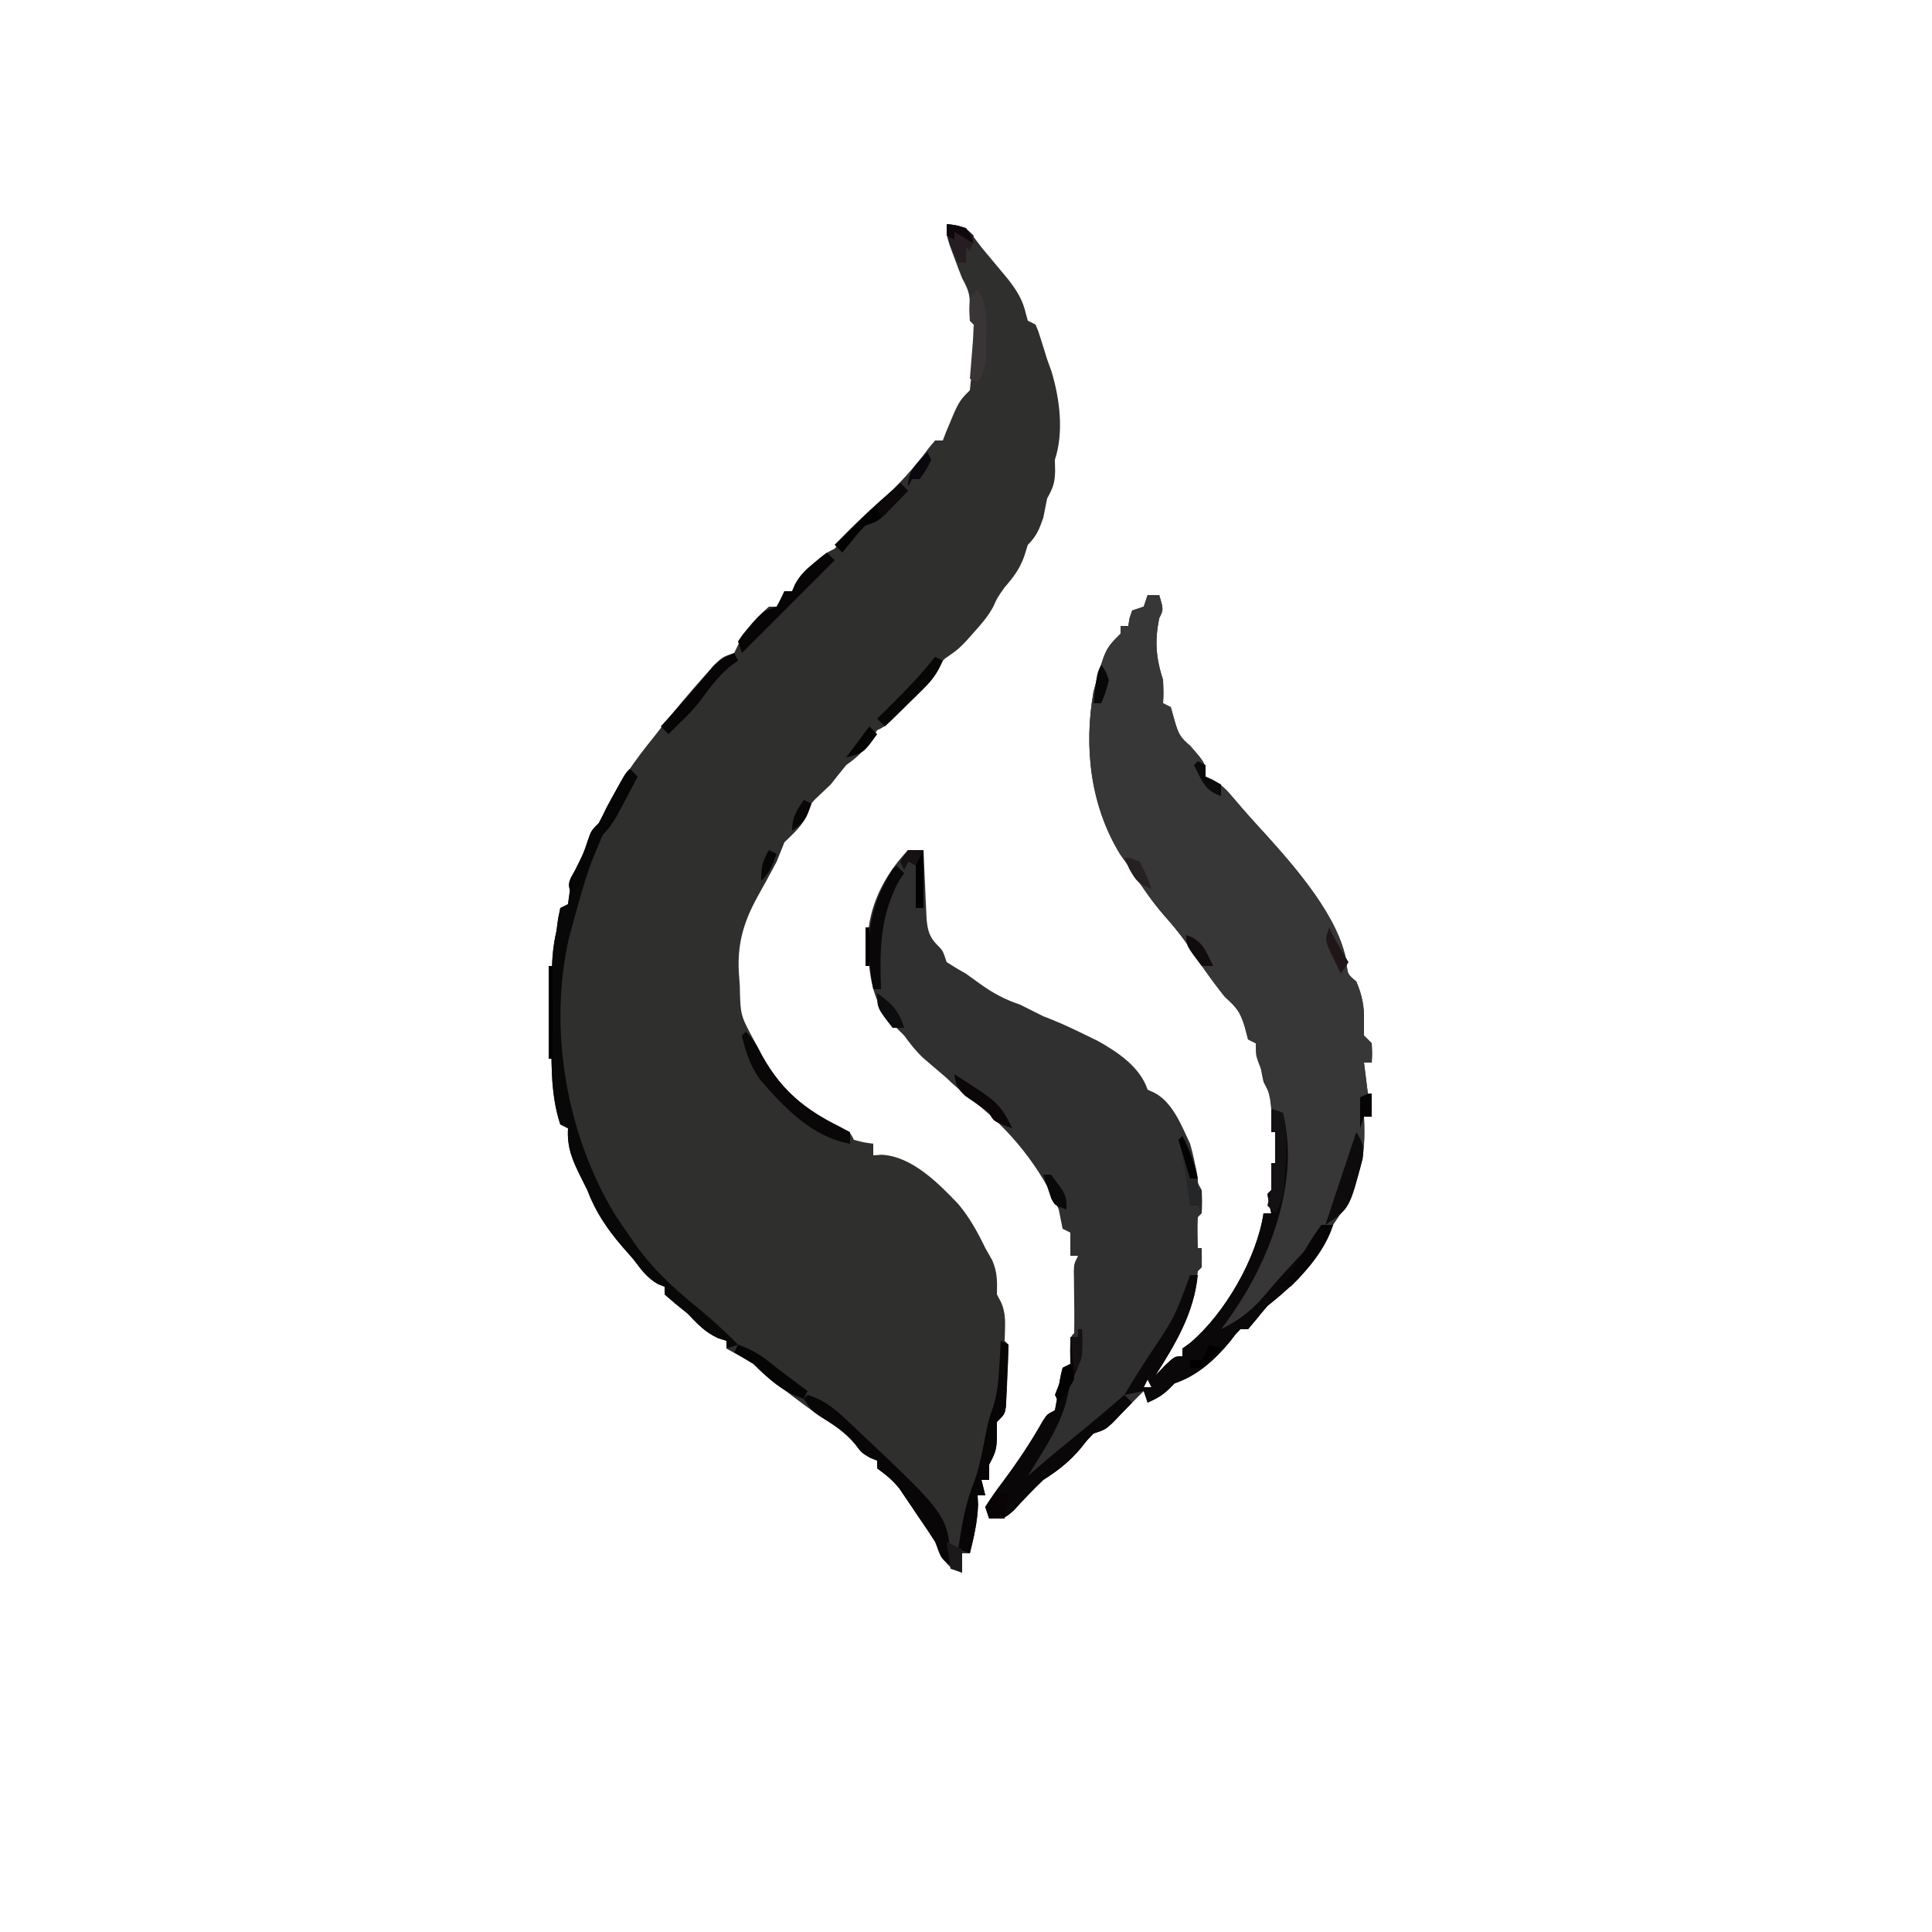
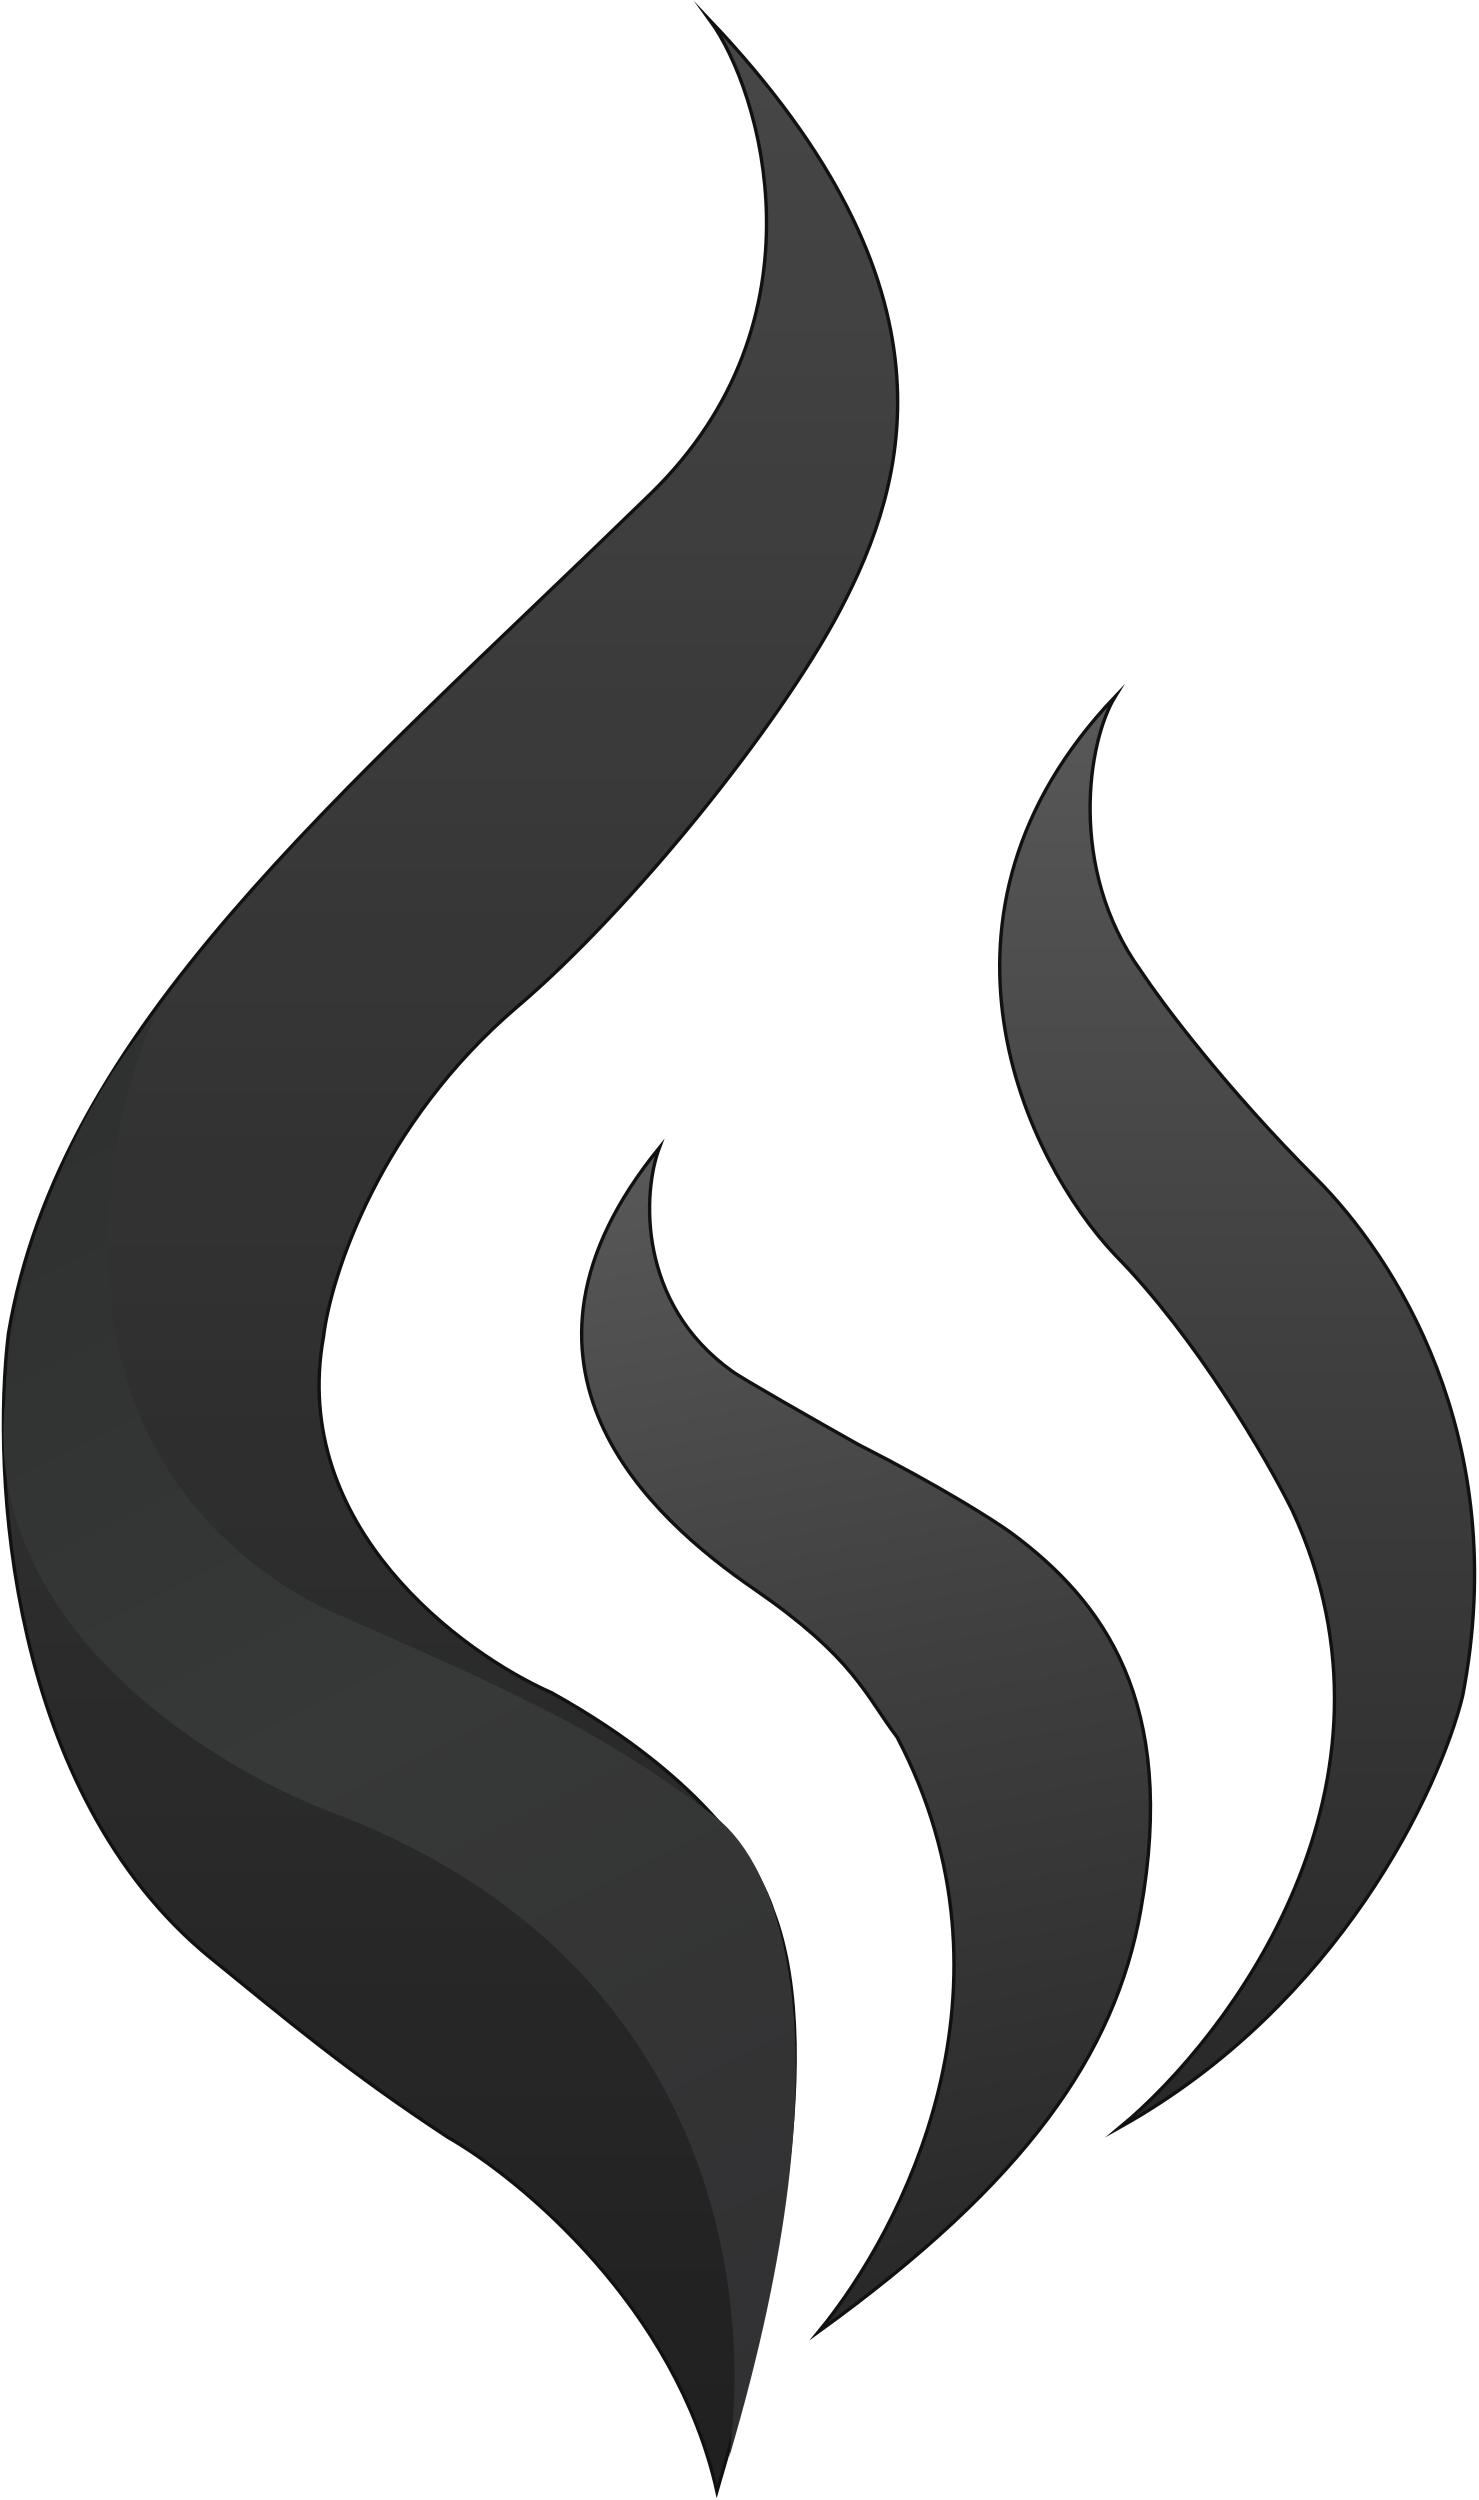
- <svg xmlns="http://www.w3.org/2000/svg" version="1.1" width="500" height="500">
-   <path d="M0 0 C3.353 0.279 4.657 0.598 6.883 3.203 C7.581 4.126 8.28 5.049 9 6 C11.323 8.795 13.647 11.589 15.977 14.379 C18.195 17.253 19.692 19.654 20.5 23.188 C20.665 23.786 20.83 24.384 21 25 C21.66 25.33 22.32 25.66 23 26 C23.781 27.855 23.781 27.855 24.5 30.188 C24.883 31.411 24.883 31.411 25.273 32.66 C25.513 33.432 25.753 34.204 26 35 C26.371 36.031 26.742 37.062 27.125 38.125 C29.271 45.177 30.369 53.893 28 61 C28.031 62.454 28.031 62.454 28.062 63.938 C27.998 67.091 27.475 68.31 26 71 C25.658 72.665 25.326 74.332 25 76 C23.945 79.023 23.277 80.723 21 83 C20.711 83.928 20.422 84.856 20.125 85.812 C18.914 89.243 17.363 91.268 15 94 C13.059 96.746 13.059 96.746 12.117 98.902 C10.753 101.464 9.062 103.403 7.125 105.562 C6.447 106.327 5.769 107.091 5.07 107.879 C3 110 3 110 0.867 111.527 C-1.101 112.862 -1.101 112.862 -1.931 114.892 C-3.048 117.095 -4.222 118.466 -5.969 120.199 C-6.54 120.768 -7.111 121.337 -7.699 121.924 C-8.293 122.506 -8.888 123.088 -9.5 123.688 C-10.094 124.281 -10.689 124.875 -11.301 125.486 C-15.719 129.859 -15.719 129.859 -18 131 C-18.619 131.949 -19.238 132.898 -19.875 133.875 C-21.841 136.766 -23.241 138.017 -26 140 C-27.349 141.654 -28.681 143.322 -30 145 C-30.866 145.825 -31.733 146.65 -32.625 147.5 C-35.096 149.792 -35.096 149.792 -36 152.5 C-37.312 155.779 -39.52 157.52 -42 160 C-42.685 161.659 -43.348 163.328 -44 165 C-45.66 168.119 -47.35 171.216 -49.078 174.297 C-52.85 181.194 -54.387 187.152 -53.688 195.062 C-53.639 195.744 -53.591 196.425 -53.541 197.127 C-53.379 204.714 -53.379 204.714 -50 211 C-49.246 212.361 -48.52 213.739 -47.812 215.125 C-42.727 224.27 -37.021 228.987 -27.695 233.555 C-25 235 -25 235 -24 237 C-21.473 237.656 -21.473 237.656 -19 238 C-19 238.99 -19 239.98 -19 241 C-18.273 240.95 -17.546 240.899 -16.797 240.848 C-8.947 241.275 -2.131 248.229 3.027 253.633 C5.963 257.156 8.014 260.888 10 265 C10.598 266.052 11.196 267.104 11.812 268.188 C13.151 271.358 13.074 273.595 13 277 C13.33 277.619 13.66 278.238 14 278.875 C15.558 282.185 15.06 285.365 15 289 C15.33 289.33 15.66 289.66 16 290 C15.962 292.995 15.855 295.95 15.688 298.938 C15.634 300.193 15.634 300.193 15.58 301.475 C15.515 302.676 15.515 302.676 15.449 303.902 C15.411 304.64 15.374 305.377 15.335 306.136 C15 308 15 308 13 310 C13 311.114 13 312.228 13 313.375 C13 316.916 12.631 318.044 11 321 C11 322.32 11 323.64 11 325 C10.34 325 9.68 325 9 325 C9.33 326.32 9.66 327.64 10 329 C9.34 329 8.68 329 8 329 C8.041 329.804 8.082 330.609 8.125 331.438 C7.972 335.797 7.05 339.78 6 344 C5.34 344 4.68 344 4 344 C4 345.65 4 347.3 4 349 C0.933 347.942 0.084 347.154 -1.5 344.25 C-1.995 343.178 -2.49 342.105 -3 341 C-4.29 338.972 -5.632 336.976 -7 335 C-7.552 334.176 -8.103 333.353 -8.672 332.504 C-9.275 331.616 -9.878 330.728 -10.5 329.812 C-11.351 328.554 -11.351 328.554 -12.219 327.27 C-13.968 325.04 -15.745 323.677 -18 322 C-18 321.34 -18 320.68 -18 320 C-18.866 319.66 -18.866 319.66 -19.75 319.312 C-22 318 -22 318 -23.688 315.75 C-26.281 312.666 -28.912 310.967 -32.281 308.816 C-35.609 306.593 -38.771 304.195 -41.938 301.75 C-42.789 301.095 -42.789 301.095 -43.658 300.427 C-45.884 298.701 -48.006 296.994 -50 295 C-51.19 294.262 -52.401 293.555 -53.625 292.875 C-54.739 292.256 -55.852 291.637 -57 291 C-57 290.34 -57 289.68 -57 289 C-57.722 288.773 -58.444 288.546 -59.188 288.312 C-62.577 286.731 -64.425 284.701 -67 282 C-68.094 281.092 -69.199 280.196 -70.312 279.312 C-71.643 278.168 -71.643 278.168 -73 277 C-73 276.34 -73 275.68 -73 275 C-73.866 274.66 -73.866 274.66 -74.75 274.312 C-77.623 272.636 -78.993 270.657 -81 268 C-81.995 266.849 -82.995 265.704 -84 264.562 C-87.879 260.047 -90.903 255.591 -93 250 C-93.495 249.01 -93.99 248.02 -94.5 247 C-96.772 242.456 -98.294 239.145 -98 234 C-98.66 233.67 -99.32 233.34 -100 233 C-102.745 224.701 -102.277 215.551 -102.206 206.918 C-102.187 204.608 -102.185 202.299 -102.186 199.988 C-102.181 198.505 -102.175 197.022 -102.168 195.539 C-102.167 194.856 -102.166 194.172 -102.165 193.468 C-102.129 189.85 -101.816 186.523 -101 183 C-100.856 181.928 -100.711 180.855 -100.562 179.75 C-100.377 178.843 -100.191 177.935 -100 177 C-99.34 176.67 -98.68 176.34 -98 176 C-97.783 174.422 -97.783 174.422 -97.562 172.812 C-96.985 168.895 -95.843 166.465 -94 163 C-93.649 161.928 -93.299 160.855 -92.938 159.75 C-92 157 -92 157 -90 155 C-89.301 153.683 -88.638 152.347 -88 151 C-84.634 144.408 -80.66 138.737 -76 133 C-75.381 132.207 -74.763 131.414 -74.125 130.598 C-70.455 125.914 -66.652 121.372 -62.688 116.938 C-61.866 116.018 -61.045 115.099 -60.199 114.152 C-58 112 -58 112 -55 111 C-54.567 110.113 -54.134 109.226 -53.688 108.312 C-51.622 104.258 -49.385 102.025 -46 99 C-45.34 99 -44.68 99 -44 99 C-43.34 97.68 -42.68 96.36 -42 95 C-41.34 95 -40.68 95 -40 95 C-39.742 94.406 -39.484 93.811 -39.219 93.199 C-37.902 90.822 -36.587 89.532 -34.5 87.812 C-33.587 87.049 -33.587 87.049 -32.656 86.27 C-31 85 -31 85 -29 84 C-28.216 83.051 -27.433 82.103 -26.625 81.125 C-23.731 77.657 -20.495 74.68 -17.125 71.688 C-12.346 67.436 -8.332 62.968 -4.523 57.801 C-4.021 57.207 -3.518 56.612 -3 56 C-2.34 56 -1.68 56 -1 56 C-0.732 55.299 -0.464 54.597 -0.188 53.875 C3.111 45.889 3.111 45.889 6 43 C6.334 40.119 6.558 37.328 6.688 34.438 C6.735 33.644 6.782 32.851 6.83 32.033 C6.935 30.024 6.973 28.012 7 26 C6.67 25.67 6.34 25.34 6 25 C6.021 23.907 6.041 22.814 6.062 21.688 C6 17.998 5.645 17.085 4 14 C3.267 12.156 2.559 10.301 1.875 8.438 C1.522 7.487 1.169 6.537 0.805 5.559 C0 3 0 3 0 0 Z M11 271 C12 273 12 273 12 273 Z M11 315 C12 317 12 317 12 317 Z " fill="#2F2F2E" transform="translate(245,58)" />
-   <path d="M0 0 C0.99 0 1.98 0 3 0 C4.125 3.75 4.125 3.75 3 6 C1.806 11.924 2.14 16.202 4 22 C4.125 25.438 4.125 25.438 4 28 C4.66 28.33 5.32 28.66 6 29 C6.309 30.114 6.619 31.227 6.938 32.375 C7.975 35.913 8.346 36.755 11 39 C15 43.571 15 43.571 15 47 C15.594 47.258 16.189 47.516 16.801 47.781 C19.193 49.107 20.448 50.404 22.188 52.5 C24.886 55.701 27.656 58.803 30.5 61.875 C38.261 70.491 49.625 83.403 51.5 95.125 C51.737 98.121 51.737 98.121 54 100 C55.515 103.534 56.097 106.45 56 110.25 C56 111.487 56 112.725 56 114 C56.66 114.66 57.32 115.32 58 116 C58.125 118.625 58.125 118.625 58 121 C57.34 121 56.68 121 56 121 C56.33 123.64 56.66 126.28 57 129 C57.33 129 57.66 129 58 129 C58 130.98 58 132.96 58 135 C57.34 135 56.68 135 56 135 C56.023 135.652 56.046 136.305 56.07 136.977 C56.176 142.118 55.974 146.175 54 151 C53.711 151.99 53.422 152.98 53.125 154 C51.851 157.397 50.037 160.008 48 163 C47.716 163.772 47.433 164.544 47.141 165.34 C43.901 172.895 37.339 178.958 31 184 C30.061 185.085 29.144 186.19 28.25 187.312 C27.508 188.199 26.765 189.086 26 190 C25.34 190 24.68 190 24 190 C22.698 191.362 22.698 191.362 21.375 193.125 C17.464 197.852 12.884 202.039 7 204 C6.526 204.474 6.051 204.949 5.562 205.438 C3.846 207.154 2.201 208.013 0 209 C-0.33 208.01 -0.66 207.02 -1 206 C-1.722 206.722 -2.444 207.444 -3.188 208.188 C-4.116 209.116 -5.044 210.044 -6 211 C-6.866 211.907 -7.732 212.815 -8.625 213.75 C-11 216 -11 216 -14 217 C-15.677 218.73 -15.677 218.73 -17.312 220.812 C-20.243 224.279 -23.145 226.57 -27 229 C-29.641 231.512 -32.108 234.118 -34.562 236.812 C-37 239 -37 239 -41 239 C-41.33 238.01 -41.66 237.02 -42 236 C-40.556 233.691 -39.087 231.592 -37.438 229.438 C-33.676 224.379 -30.246 219.3 -27.156 213.793 C-26 212 -26 212 -24 211 C-23.594 209.014 -23.271 207.009 -23 205 C-22.562 202.188 -22.562 202.188 -22 200 C-21.34 199.67 -20.68 199.34 -20 199 C-20.021 197.866 -20.041 196.731 -20.062 195.562 C-20 192 -20 192 -19 191 C-18.94 187.171 -18.98 183.354 -19.039 179.525 C-19.051 178.324 -19.051 178.324 -19.062 177.098 C-19.074 176.36 -19.086 175.623 -19.098 174.864 C-19 173 -19 173 -18 171 C-18.66 171 -19.32 171 -20 171 C-20 169.02 -20 167.04 -20 165 C-20.66 164.67 -21.32 164.34 -22 164 C-22.348 162.336 -22.678 160.669 -23 159 C-27.829 147.929 -35.574 138.453 -45 131 C-47.446 129.066 -49.795 127.205 -52 125 C-54.001 123.275 -56.013 121.561 -58.027 119.852 C-59.97 118.028 -61.437 116.149 -63 114 C-63.846 113.154 -64.691 112.309 -65.562 111.438 C-71.541 105.459 -72.099 98.065 -72.438 89.875 C-72.385 80.761 -68.248 72.582 -62 66 C-60.68 66 -59.36 66 -58 66 C-57.975 66.59 -57.95 67.18 -57.924 67.788 C-57.808 70.463 -57.685 73.138 -57.562 75.812 C-57.523 76.741 -57.484 77.67 -57.443 78.627 C-57.381 79.966 -57.381 79.966 -57.316 81.332 C-57.261 82.565 -57.261 82.565 -57.205 83.823 C-56.942 86.619 -56.515 88.485 -54.5 90.5 C-53 92 -53 92 -52 95 C-50.368 96.056 -48.692 97.044 -47 98 C-45.804 98.843 -44.617 99.697 -43.438 100.562 C-40.068 102.997 -36.955 104.682 -33 106 C-31 107 -29 108 -27 109 C-26.234 109.303 -25.469 109.606 -24.68 109.918 C-21.716 111.115 -18.867 112.463 -16 113.875 C-14.989 114.367 -13.979 114.86 -12.938 115.367 C-7.686 118.286 -1.952 122.145 0 128 C0.909 128.418 0.909 128.418 1.836 128.844 C6.552 131.364 8.784 137.333 11 142 C11.786 144.694 12.325 147.263 12.711 150.039 C12.907 152.073 12.907 152.073 14 154 C14.125 157.062 14.125 157.062 14 160 C13.67 160.33 13.34 160.66 13 161 C12.929 162.352 12.916 163.708 12.938 165.062 C12.958 166.362 12.979 167.661 13 169 C13.33 169 13.66 169 14 169 C14.043 170.666 14.041 172.334 14 174 C13.67 174.33 13.34 174.66 13 175 C12.897 175.969 12.794 176.939 12.688 177.938 C11.486 186.855 6.76 194.543 2 202 C2.784 201.175 3.567 200.35 4.375 199.5 C7 197 7 197 9 197 C9 196.34 9 195.68 9 195 C10.021 194.257 10.021 194.257 11.062 193.5 C19.989 185.903 28.226 171.708 30 160 C30.66 160 31.32 160 32 160 C31.814 159.196 31.629 158.391 31.438 157.562 C31.293 156.717 31.149 155.871 31 155 C31.33 154.67 31.66 154.34 32 154 C32.041 151.667 32.042 149.333 32 147 C32.33 147 32.66 147 33 147 C33 144.36 33 141.72 33 139 C32.67 139 32.34 139 32 139 C32.023 138.397 32.046 137.793 32.07 137.172 C32.088 136.373 32.106 135.573 32.125 134.75 C32.148 133.961 32.171 133.172 32.195 132.359 C31.979 129.747 31.199 128.305 30 126 C29.423 123.392 28.995 120.78 28.562 118.145 C28.377 117.437 28.191 116.729 28 116 C27.34 115.67 26.68 115.34 26 115 C25.711 113.907 25.422 112.814 25.125 111.688 C23.908 107.699 22.99 106.74 20 104 C16.398 99.517 13.163 94.799 10 90 C8.2 87.463 6.244 85.141 4.188 82.812 C1.266 79.435 -1.202 75.865 -3.625 72.117 C-4.741 70.398 -5.924 68.723 -7.125 67.062 C-14.812 54.508 -16.543 39.37 -14 25 C-10.998 13.998 -10.998 13.998 -7 10 C-7 9.34 -7 8.68 -7 8 C-6.34 8 -5.68 8 -5 8 C-4.897 7.361 -4.794 6.721 -4.688 6.062 C-4.461 5.382 -4.234 4.701 -4 4 C-3.01 3.67 -2.02 3.34 -1 3 C-0.67 2.01 -0.34 1.02 0 0 Z M-11 18 C-10 20 -10 20 -10 20 Z M0 203 C-0.33 203.66 -0.66 204.32 -1 205 C-0.34 205 0.32 205 1 205 C0.67 204.34 0.34 203.68 0 203 Z " fill="#303030" transform="translate(297,154)" />
-   <path d="M0 0 C0.99 0 1.98 0 3 0 C4.125 3.75 4.125 3.75 3 6 C1.806 11.924 2.14 16.202 4 22 C4.125 25.438 4.125 25.438 4 28 C4.66 28.33 5.32 28.66 6 29 C6.464 30.671 6.464 30.671 6.938 32.375 C7.975 35.913 8.346 36.755 11 39 C15 43.571 15 43.571 15 47 C15.594 47.258 16.189 47.516 16.801 47.781 C19.193 49.107 20.448 50.404 22.188 52.5 C24.886 55.701 27.656 58.803 30.5 61.875 C38.261 70.491 49.625 83.403 51.5 95.125 C51.737 98.121 51.737 98.121 54 100 C55.515 103.534 56.097 106.45 56 110.25 C56 111.487 56 112.725 56 114 C56.66 114.66 57.32 115.32 58 116 C58.125 118.625 58.125 118.625 58 121 C57.34 121 56.68 121 56 121 C56.495 124.96 56.495 124.96 57 129 C57.33 129 57.66 129 58 129 C58 130.98 58 132.96 58 135 C57.34 135 56.68 135 56 135 C56.023 135.652 56.046 136.305 56.07 136.977 C56.176 142.118 55.974 146.175 54 151 C53.732 151.99 53.464 152.98 53.188 154 C51.49 158.289 48.861 161.194 45.543 164.414 C43.774 166.232 42.281 168.166 40.75 170.188 C29.428 184.833 29.428 184.833 22 190 C21.01 190 20.02 190 19 190 C20.134 187.603 21.383 185.374 22.77 183.109 C32.448 167.195 35.108 152.484 35 134 C34.01 133.67 33.02 133.34 32 133 C31.897 132.175 31.794 131.35 31.688 130.5 C31.008 127.039 29.959 124.078 28.621 120.832 C28 119 28 119 28 116 C27.01 115.505 27.01 115.505 26 115 C25.711 113.907 25.422 112.814 25.125 111.688 C23.908 107.699 22.99 106.74 20 104 C16.398 99.517 13.163 94.799 10 90 C8.2 87.463 6.244 85.141 4.188 82.812 C1.266 79.435 -1.202 75.865 -3.625 72.117 C-4.741 70.398 -5.924 68.723 -7.125 67.062 C-14.812 54.508 -16.543 39.37 -14 25 C-10.998 13.998 -10.998 13.998 -7 10 C-7 9.34 -7 8.68 -7 8 C-6.34 8 -5.68 8 -5 8 C-4.897 7.361 -4.794 6.721 -4.688 6.062 C-4.461 5.382 -4.234 4.701 -4 4 C-3.01 3.67 -2.02 3.34 -1 3 C-0.67 2.01 -0.34 1.02 0 0 Z M-11 18 C-10 20 -10 20 -10 20 Z " fill="#373737" transform="translate(297,154)" />
-   <path d="M0 0 C0.99 0.33 1.98 0.66 3 1 C6.874 16.347 1.497 33.454 -6.125 46.75 C-8.255 50.314 -10.443 53.728 -13 57 C-7.814 54.46 -4.566 51.725 -0.898 47.285 C1.936 43.873 4.975 40.652 7.984 37.395 C10.089 35.045 10.089 35.045 11.578 32.199 C12.047 31.473 12.517 30.748 13 30 C13.99 30 14.98 30 16 30 C13.042 38.686 6.04 45.4 -1 51 C-1.939 52.085 -2.856 53.19 -3.75 54.312 C-4.492 55.199 -5.235 56.086 -6 57 C-6.66 57 -7.32 57 -8 57 C-9.302 58.362 -9.302 58.362 -10.625 60.125 C-14.536 64.852 -19.116 69.039 -25 71 C-25.474 71.474 -25.949 71.949 -26.438 72.438 C-28.154 74.154 -29.799 75.013 -32 76 C-32.33 75.01 -32.66 74.02 -33 73 C-35.475 73.495 -35.475 73.495 -38 74 C-35.968 70.574 -33.856 67.215 -31.688 63.875 C-25.052 54.017 -25.052 54.017 -21 43 C-20.34 43 -19.68 43 -19 43 C-20.021 52.699 -24.846 60.925 -30 69 C-29.216 68.175 -28.433 67.35 -27.625 66.5 C-25 64 -25 64 -23 64 C-23 63.34 -23 62.68 -23 62 C-22.319 61.505 -21.639 61.01 -20.938 60.5 C-12.011 52.903 -3.774 38.708 -2 27 C-1.34 27 -0.68 27 0 27 C-0.186 26.196 -0.371 25.391 -0.562 24.562 C-0.707 23.717 -0.851 22.871 -1 22 C-0.505 21.505 -0.505 21.505 0 21 C0.041 18.667 0.042 16.333 0 14 C0.33 14 0.66 14 1 14 C1 11.36 1 8.72 1 6 C0.67 6 0.34 6 0 6 C0 4.02 0 2.04 0 0 Z M-32 70 C-32.33 70.66 -32.66 71.32 -33 72 C-32.34 72 -31.68 72 -31 72 C-31.33 71.34 -31.66 70.68 -32 70 Z " fill="#0A0809" transform="translate(329,287)" />
-   <path d="M0 0 C0.66 0.66 1.32 1.32 2 2 C0.879 4.127 -0.246 6.252 -1.375 8.375 C-1.692 8.978 -2.009 9.582 -2.336 10.203 C-3.713 12.786 -4.918 14.918 -7 17 C-10.622 24.688 -12.781 32.82 -15 41 C-15.253 41.917 -15.505 42.833 -15.766 43.777 C-21.137 67.45 -16.385 94.57 -3.938 115.188 C-2.651 117.142 -1.341 119.082 0 121 C0.824 122.185 0.824 122.185 1.664 123.395 C6.049 129.455 11.208 134.272 17 139 C20.887 142.173 24.509 145.406 28 149 C27.01 149.33 26.02 149.66 25 150 C25 149.34 25 148.68 25 148 C24.278 147.773 23.556 147.546 22.812 147.312 C19.423 145.731 17.575 143.701 15 141 C13.906 140.092 12.801 139.196 11.688 138.312 C10.357 137.168 10.357 137.168 9 136 C9 135.34 9 134.68 9 134 C8.134 133.66 8.134 133.66 7.25 133.312 C4.377 131.636 3.007 129.657 1 127 C0.005 125.849 -0.995 124.704 -2 123.562 C-5.879 119.047 -8.903 114.591 -11 109 C-11.495 108.01 -11.99 107.02 -12.5 106 C-14.772 101.456 -16.294 98.145 -16 93 C-16.66 92.67 -17.32 92.34 -18 92 C-20.745 83.701 -20.277 74.551 -20.206 65.918 C-20.187 63.608 -20.185 61.299 -20.186 58.988 C-20.181 57.505 -20.175 56.022 -20.168 54.539 C-20.167 53.856 -20.166 53.172 -20.165 52.468 C-20.129 48.85 -19.816 45.523 -19 42 C-18.856 40.928 -18.711 39.855 -18.562 38.75 C-18.377 37.843 -18.191 36.935 -18 36 C-17.01 35.505 -17.01 35.505 -16 35 C-15.856 33.948 -15.711 32.896 -15.562 31.812 C-14.985 27.895 -13.843 25.465 -12 22 C-11.474 20.391 -11.474 20.391 -10.938 18.75 C-10 16 -10 16 -8 14 C-7.305 12.681 -6.642 11.345 -6 10 C-5.154 8.433 -4.3 6.87 -3.438 5.312 C-3.003 4.525 -2.569 3.737 -2.121 2.926 C-1 1 -1 1 0 0 Z " fill="#090808" transform="translate(163,199)" />
-   <path d="M0 0 C0.33 0 0.66 0 1 0 C1.301 5.816 0.813 8.807 -2 14 C-2.268 15.217 -2.536 16.434 -2.812 17.688 C-4.491 25.084 -9.123 31.578 -13 38 C-12.072 37.196 -11.144 36.391 -10.188 35.562 C-6.073 32.033 -1.869 28.616 2.332 25.191 C5.598 22.509 8.806 19.768 12 17 C12.66 17.66 13.32 18.32 14 19 C12.902 20.152 11.797 21.296 10.688 22.438 C10.073 23.076 9.458 23.714 8.824 24.371 C7 26 7 26 4 27 C2.323 28.73 2.323 28.73 0.688 30.812 C-2.243 34.279 -5.145 36.57 -9 39 C-11.641 41.512 -14.108 44.118 -16.562 46.812 C-19 49 -19 49 -23 49 C-23.495 47.515 -23.495 47.515 -24 46 C-22.556 43.691 -21.087 41.592 -19.438 39.438 C-15.676 34.379 -12.246 29.3 -9.156 23.793 C-8 22 -8 22 -6 21 C-5.594 19.014 -5.271 17.009 -5 15 C-4.562 12.188 -4.562 12.188 -4 10 C-3.34 9.67 -2.68 9.34 -2 9 C-2 6.69 -2 4.38 -2 2 C-1.34 2 -0.68 2 0 2 C0 1.34 0 0.68 0 0 Z " fill="#090708" transform="translate(279,344)" />
-   <path d="M0 0 C4.916 1.495 7.88 4.34 11.5 7.812 C12.333 8.595 12.333 8.595 13.184 9.393 C36.542 31.404 36.542 31.404 37 44 C34.193 42.596 34.158 40.894 33 38 C31.712 35.949 30.388 33.981 29 32 C28.447 31.175 27.894 30.35 27.324 29.5 C26.722 28.613 26.12 27.726 25.5 26.812 C24.649 25.554 24.649 25.554 23.781 24.27 C22.032 22.04 20.255 20.677 18 19 C18 18.34 18 17.68 18 17 C17.422 16.773 16.845 16.546 16.25 16.312 C14 15 14 15 12.312 12.75 C9.58 9.5 6.616 7.638 3.023 5.43 C1 4 1 4 -1 1 C-0.67 0.67 -0.34 0.34 0 0 Z " fill="#080607" transform="translate(209,361)" />
-   <path d="M0 0 C0.66 0.33 1.32 0.66 2 1 C1.886 3.959 1.76 6.917 1.625 9.875 C1.579 11.138 1.579 11.138 1.531 12.426 C1.473 13.634 1.473 13.634 1.414 14.867 C1.383 15.611 1.351 16.354 1.319 17.121 C1 19 1 19 -1 21 C-1 22.114 -1 23.227 -1 24.375 C-1 27.916 -1.369 29.044 -3 32 C-3 33.32 -3 34.64 -3 36 C-3.66 36 -4.32 36 -5 36 C-4.67 37.32 -4.34 38.64 -4 40 C-4.66 40 -5.32 40 -6 40 C-5.938 41.207 -5.938 41.207 -5.875 42.438 C-6.028 46.797 -6.95 50.78 -8 55 C-8.99 54.67 -9.98 54.34 -11 54 C-10.124 47.813 -9.192 42.043 -6.789 36.266 C-5.331 32.08 -4.602 27.709 -3.746 23.367 C-3 20 -3 20 -1.949 17.031 C-0.847 13.513 -0.583 10.302 -0.375 6.625 C-0.3 5.38 -0.225 4.135 -0.148 2.852 C-0.099 1.911 -0.05 0.97 0 0 Z M-3 26 C-2 28 -2 28 -2 28 Z " fill="#070506" transform="translate(259,347)" />
-   <path d="M0 0 C2.011 2.011 2.906 3.615 4.188 6.125 C9.835 16.281 16.673 21.031 27 26 C27 26.99 27 27.98 27 29 C17.199 27.295 9.921 19.617 3.629 12.32 C1.164 8.809 -0.056 5.157 -1 1 C-0.67 0.67 -0.34 0.34 0 0 Z " fill="#090708" transform="translate(193,267)" />
-   <path d="M0 0 C0.66 0.66 1.32 1.32 2 2 C-5.92 9.92 -13.84 17.84 -22 26 C-22.33 25.01 -22.66 24.02 -23 23 C-21.672 20.992 -21.672 20.992 -19.75 18.875 C-19.126 18.171 -18.502 17.467 -17.859 16.742 C-16 15 -16 15 -13 14 C-11.791 12 -11.791 12 -11 10 C-10.34 10 -9.68 10 -9 10 C-8.745 9.407 -8.49 8.814 -8.227 8.203 C-6.882 5.788 -5.508 4.488 -3.375 2.75 C-2.743 2.229 -2.112 1.708 -1.461 1.172 C-0.738 0.592 -0.738 0.592 0 0 Z " fill="#070505" transform="translate(214,143)" />
-   <path d="M0 0 C0.66 0.66 1.32 1.32 2 2 C0.879 4.127 -0.246 6.252 -1.375 8.375 C-1.692 8.978 -2.009 9.582 -2.336 10.203 C-3.713 12.786 -4.918 14.918 -7 17 C-7.7 18.634 -8.397 20.269 -9.07 21.914 C-10.779 25.749 -12.912 29.361 -15 33 C-16 30 -16 30 -15.293 28.168 C-14.928 27.514 -14.563 26.861 -14.188 26.188 C-12.818 23.632 -11.8 21.401 -10.875 18.625 C-10 16 -10 16 -8 14 C-7.305 12.681 -6.642 11.345 -6 10 C-5.154 8.433 -4.3 6.87 -3.438 5.312 C-3.003 4.525 -2.569 3.737 -2.121 2.926 C-1 1 -1 1 0 0 Z " fill="#070606" transform="translate(163,199)" />
-   <path d="M0 0 C2.651 3.945 2.296 7.994 2.25 12.562 C2.258 13.33 2.265 14.098 2.273 14.889 C2.26 18.772 2.2 20.7 0 24 C-0.66 23.67 -1.32 23.34 -2 23 C-1.916 22.001 -1.832 21.002 -1.746 19.973 C-1.644 18.682 -1.542 17.392 -1.438 16.062 C-1.333 14.775 -1.229 13.487 -1.121 12.16 C-1.081 11.117 -1.041 10.074 -1 9 C-1.33 8.67 -1.66 8.34 -2 8 C-2.188 5.062 -2.188 5.062 -2 2 C-1.34 1.34 -0.68 0.68 0 0 Z " fill="#393435" transform="translate(253,75)" />
-   <path d="M0 0 C0.66 0.66 1.32 1.32 2 2 C1.35 2.928 1.35 2.928 0.688 3.875 C-4.253 13.025 -4.367 21.819 -4 32 C-4.66 32 -5.32 32 -6 32 C-8.161 20.032 -7.528 11.489 -1 1 C-0.67 0.67 -0.34 0.34 0 0 Z " fill="#090708" transform="translate(232,224)" />
-   <path d="M0 0 C0.33 0.66 0.66 1.32 1 2 C0.299 2.495 -0.403 2.99 -1.125 3.5 C-4.154 6.134 -6.247 8.873 -8.586 12.105 C-10.214 14.287 -12.01 16.147 -14 18 C-14.578 18.578 -15.155 19.155 -15.75 19.75 C-16.163 20.163 -16.575 20.575 -17 21 C-17.66 20.34 -18.32 19.68 -19 19 C-18.42 18.359 -17.84 17.719 -17.242 17.059 C-16.461 16.194 -15.68 15.329 -14.875 14.438 C-14.054 13.529 -13.233 12.62 -12.387 11.684 C-9.976 8.973 -7.654 6.207 -5.387 3.375 C-3.752 1.754 -2.093 0.928 0 0 Z " fill="#070506" transform="translate(190,169)" />
-   <path d="M0 0 C1.664 2.539 2.03 3.74 1.68 6.805 C-1.732 19.821 -1.732 19.821 -8 24 C-5.333 16 -2.667 8 0 0 Z " fill="#0D0B0B" transform="translate(351,293)" />
-   <path d="M0 0 C0.99 0.33 1.98 0.66 3 1 C4.217 5.603 3.982 9.866 3.688 14.562 C3.634 15.695 3.634 15.695 3.58 16.85 C3.356 20.65 3.104 23.762 1 27 C0.34 26.34 -0.32 25.68 -1 25 C-0.702 23.658 -0.359 22.327 0 21 C0.039 18.667 0.045 16.333 0 14 C0.33 14 0.66 14 1 14 C1 11.36 1 8.72 1 6 C0.67 6 0.34 6 0 6 C0 4.02 0 2.04 0 0 Z " fill="#131113" transform="translate(329,287)" />
-   <path d="M0 0 C4.047 1.387 6.732 3.264 10 6 C11.432 7.09 12.87 8.173 14.312 9.25 C15.01 9.771 15.707 10.292 16.426 10.828 C17.205 11.408 17.205 11.408 18 12 C17.67 12.66 17.34 13.32 17 14 C11.565 12.242 8.001 9.001 4 5 C2.347 3.977 0.682 2.974 -1 2 C-0.67 1.34 -0.34 0.68 0 0 Z " fill="#060506" transform="translate(191,348)" />
-   <path d="M0 0 C0.66 0.33 1.32 0.66 2 1 C0.679 3.932 -0.746 5.987 -3.039 8.234 C-3.909 9.095 -3.909 9.095 -4.797 9.973 C-5.4 10.559 -6.003 11.146 -6.625 11.75 C-7.236 12.352 -7.847 12.954 -8.477 13.574 C-9.98 15.054 -11.489 16.528 -13 18 C-13.66 17.34 -14.32 16.68 -15 16 C-14.336 15.348 -13.672 14.695 -12.988 14.023 C-8.426 9.508 -3.979 5.04 0 0 Z " fill="#070706" transform="translate(242,170)" />
-   <path d="M0 0 C0.66 0.66 1.32 1.32 2 2 C0.735 3.319 -0.537 4.63 -1.812 5.938 C-2.52 6.668 -3.228 7.399 -3.957 8.152 C-6 10 -6 10 -9 11 C-10.656 12.63 -10.656 12.63 -12.188 14.562 C-12.717 15.203 -13.247 15.844 -13.793 16.504 C-14.191 16.998 -14.59 17.491 -15 18 C-15.66 17.34 -16.32 16.68 -17 16 C-11.851 10.746 -6.652 5.71 -1 1 C-0.67 0.67 -0.34 0.34 0 0 Z " fill="#030202" transform="translate(233,125)" />
-   <path d="M0 0 C0.99 0 1.98 0 3 0 C1.553 4.28 -0.591 7.321 -3.438 10.812 C-4.22 11.788 -5.002 12.764 -5.809 13.77 C-6.532 14.506 -7.255 15.242 -8 16 C-8.99 16 -9.98 16 -11 16 C-10.588 15.649 -10.175 15.299 -9.75 14.938 C-7.786 12.763 -6.461 10.403 -5.039 7.852 C-3.488 5.087 -1.916 2.534 0 0 Z " fill="#070506" transform="translate(342,317)" />
-   <path d="M0 0 C1.32 0 2.64 0 4 0 C4 4.95 4 9.9 4 15 C3.34 15 2.68 15 2 15 C2 11.04 2 7.08 2 3 C1.34 3 0.68 3 0 3 C-0.33 3.66 -0.66 4.32 -1 5 C-1.33 4.34 -1.66 3.68 -2 3 C-1.34 2.01 -0.68 1.02 0 0 Z " fill="#000000" transform="translate(235,220)" />
-   <path d="M0 0 C2.456 4.737 4.311 8.565 4 14 C4.33 14 4.66 14 5 14 C5 15.98 5 17.96 5 20 C4.67 19.34 4.34 18.68 4 18 C3.34 18 2.68 18 2 18 C1.867 17.108 1.734 16.216 1.598 15.297 C1.421 14.126 1.244 12.956 1.062 11.75 C0.888 10.59 0.714 9.43 0.535 8.234 C0.074 5.126 0.074 5.126 -0.629 2.641 C-0.751 2.099 -0.874 1.558 -1 1 C-0.67 0.67 -0.34 0.34 0 0 Z " fill="#252627" transform="translate(306,294)" />
-   <path d="M0 0 C11.652 7.491 11.652 7.491 15 14 C10.125 12.25 10.125 12.25 9 10 C6.98 8.477 4.902 7.058 2.812 5.633 C0.76 3.784 0.373 2.693 0 0 Z " fill="#0B0608" transform="translate(247,278)" />
-   <path d="M0 0 C4.75 0.75 4.75 0.75 7 3 C6.625 5.125 6.625 5.125 6 7 C5.67 6.67 5.34 6.34 5 6 C5 7.32 5 8.64 5 10 C4.34 10 3.68 10 3 10 C0 3.375 0 3.375 0 0 Z " fill="#261D22" transform="translate(245,58)" />
-   <path d="M0 0 C0.99 0.33 1.98 0.66 3 1 C2.67 2.98 2.34 4.96 2 7 C0.68 7 -0.64 7 -2 7 C-2.33 6.01 -2.66 5.02 -3 4 C-1.562 1.812 -1.562 1.812 0 0 Z " fill="#080305" transform="translate(258,386)" />
-   <path d="M0 0 C0.33 0 0.66 0 1 0 C1 7.92 1 15.84 1 24 C0.67 24 0.34 24 0 24 C0 16.08 0 8.16 0 0 Z " fill="#000000" transform="translate(142,250)" />
-   <path d="M0 0 C3.739 2.657 5.65 4.581 7 9 C6.01 9 5.02 9 4 9 C0 3.857 0 3.857 0 0 Z " fill="#0C0D0E" transform="translate(227,257)" />
-   <path d="M0 0 C4.392 1.464 4.879 3.978 7 8 C6.01 8 5.02 8 4 8 C0 2.743 0 2.743 0 0 Z " fill="#100C0D" transform="translate(307,242)" />
-   <path d="M0 0 C0.268 0.557 0.536 1.114 0.812 1.688 C2.101 4.197 3.529 6.593 5 9 C4.01 10.485 4.01 10.485 3 12 C2.301 10.568 1.616 9.129 0.938 7.688 C0.555 6.887 0.172 6.086 -0.223 5.262 C-1 3 -1 3 0 0 Z " fill="#211617" transform="translate(344,240)" />
-   <path d="M0 0 C0.66 0.33 1.32 0.66 2 1 C2 1.99 2 2.98 2 4 C3.32 4.66 4.64 5.32 6 6 C6 6.99 6 7.98 6 9 C1.608 7.536 1.121 5.022 -1 1 C-0.67 0.67 -0.34 0.34 0 0 Z " fill="#0B090A" transform="translate(310,197)" />
-   <path d="M0 0 C0.66 0.66 1.32 1.32 2 2 C-0.31 4.31 -2.62 6.62 -5 9 C-5.33 8.01 -5.66 7.02 -6 6 C-4.02 4.02 -2.04 2.04 0 0 Z " fill="#0D090B" transform="translate(233,125)" />
-   <path d="M0 0 C1.98 0.99 1.98 0.99 4 2 C4 3.98 4 5.96 4 8 C3.01 7.67 2.02 7.34 1 7 C0.67 4.69 0.34 2.38 0 0 Z " fill="#1C191B" transform="translate(245,399)" />
-   <path d="M0 0 C0.33 0 0.66 0 1 0 C1.25 7.625 1.25 7.625 -1 11 C-1.33 8.03 -1.66 5.06 -2 2 C-1.34 2 -0.68 2 0 2 C0 1.34 0 0.68 0 0 Z " fill="#151011" transform="translate(279,344)" />
-   <path d="M0 0 C0.66 0 1.32 0 2 0 C6 5.294 6 5.294 6 9 C3 8 3 8 2.051 6.152 C1.807 5.421 1.564 4.691 1.312 3.938 C1.061 3.204 0.81 2.471 0.551 1.715 C0.369 1.149 0.187 0.583 0 0 Z " fill="#0B0809" transform="translate(270,304)" />
-   <path d="M0 0 C0.99 0.33 1.98 0.66 3 1 C0.688 3.5 0.688 3.5 -2 6 C-2.99 6 -3.98 6 -5 6 C-5 5.34 -5 4.68 -5 4 C-4.01 4 -3.02 4 -2 4 C-1.34 2.68 -0.68 1.36 0 0 Z " fill="#020101" transform="translate(313,348)" />
-   <path d="M0 0 C0.66 0.66 1.32 1.32 2 2 C-1.5 6.875 -1.5 6.875 -6 8 C-4.02 5.36 -2.04 2.72 0 0 Z " fill="#050404" transform="translate(225,188)" />
-   <path d="M0 0 C0.33 0.66 0.66 1.32 1 2 C-0.312 4.625 -0.312 4.625 -2 7 C-2.66 7 -3.32 7 -4 7 C-4.33 7.66 -4.66 8.32 -5 9 C-5 4.61 -2.872 3.231 0 0 Z " fill="#0A070E" transform="translate(240,117)" />
-   <path d="M0 0 C0.75 1.625 0.75 1.625 1 4 C-0.938 7.25 -0.938 7.25 -3 10 C-3.33 9.34 -3.66 8.68 -4 8 C-3.37 6.319 -2.702 4.652 -2 3 C-2 2.34 -2 1.68 -2 1 C-1.34 0.67 -0.68 0.34 0 0 Z " fill="#030202" transform="translate(277,353)" />
-   <path d="M0 0 C0 1.98 0 3.96 0 6 C-0.66 6 -1.32 6 -2 6 C-2.33 6.99 -2.66 7.98 -3 9 C-3 6.36 -3 3.72 -3 1 C-1 0 -1 0 0 0 Z " fill="#070405" transform="translate(355,283)" />
-   <path d="M0 0 C0.66 0.33 1.32 0.66 2 1 C0.75 4.653 0.329 5.781 -3 8 C-3 4.424 -1.912 2.947 0 0 Z " fill="#080606" transform="translate(208,207)" />
-   <path d="M0 0 C1.125 1.625 1.125 1.625 2 4 C1.125 7.25 1.125 7.25 0 10 C-0.66 10 -1.32 10 -2 10 C-1.125 2.25 -1.125 2.25 0 0 Z " fill="#090808" transform="translate(285,172)" />
-   <path d="M0 0 C1.963 3.505 2.959 7.134 4 11 C3.34 11 2.68 11 2 11 C1.01 7.7 0.02 4.4 -1 1 C-0.67 0.67 -0.34 0.34 0 0 Z " fill="#030101" transform="translate(306,294)" />
-   <path d="M0 0 C1.812 0.062 1.812 0.062 4 1 C5.75 4.562 5.75 4.562 7 8 C3.709 6.865 3.004 6.007 1.25 2.875 C0.838 1.926 0.425 0.978 0 0 Z " fill="#272023" transform="translate(291,222)" />
-   <path d="M0 0 C1.32 0 2.64 0 4 0 C3.34 1.32 2.68 2.64 2 4 C1.34 3.67 0.68 3.34 0 3 C-0.33 3.66 -0.66 4.32 -1 5 C-1.33 4.34 -1.66 3.68 -2 3 C-1.34 2.01 -0.68 1.02 0 0 Z " fill="#151113" transform="translate(235,220)" />
-   <path d="M0 0 C0.66 0.33 1.32 0.66 2 1 C0.926 3.915 0.222 5.778 -2 8 C-2 4.233 -1.765 3.088 0 0 Z " fill="#070606" transform="translate(199,220)" />
-   <path d="M0 0 C2.375 0.25 2.375 0.25 5 1 C6.312 3.062 6.312 3.062 7 5 C5.35 4.01 3.7 3.02 2 2 C2 2.66 2 3.32 2 4 C1.34 3.67 0.68 3.34 0 3 C0 2.01 0 1.02 0 0 Z " fill="#0F070E" transform="translate(245,58)" />
-   <path d="M0 0 C0.33 0 0.66 0 1 0 C1 3.3 1 6.6 1 10 C0.67 10 0.34 10 0 10 C0 6.7 0 3.4 0 0 Z " fill="#000000" transform="translate(224,240)" />
-   <path d="M0 0 C1 4 1 4 1 4 Z " fill="#242424" transform="translate(353,292)" />
-   <path d="M0 0 C1 4 1 4 1 4 Z " fill="#262626" transform="translate(353,264)" />
-   <path d="" fill="#000000" transform="translate(0,0)" />
-   <path d="" fill="#000000" transform="translate(0,0)" />
-   <path d="" fill="#000000" transform="translate(0,0)" />
-   <path d="" fill="#000000" transform="translate(0,0)" />
-   <path d="" fill="#000000" transform="translate(0,0)" />
-   <path d="" fill="#000000" transform="translate(0,0)" />
-   <path d="" fill="#000000" transform="translate(0,0)" />
-   <path d="" fill="#3C3C3C" transform="translate(0,0)" />
-   <path d="" fill="#000000" transform="translate(0,0)" />
-   <path d="" fill="#000000" transform="translate(0,0)" />
-   <path d="" fill="#000000" transform="translate(0,0)" />
-   <path d="" fill="#000000" transform="translate(0,0)" />
-   <path d="" fill="#000000" transform="translate(0,0)" />
-   <path d="" fill="#000000" transform="translate(0,0)" />
-   <path d="" fill="#000000" transform="translate(0,0)" />
-   <path d="" fill="#000000" transform="translate(0,0)" />
-   <path d="" fill="#000000" transform="translate(0,0)" />
-   <path d="" fill="#000000" transform="translate(0,0)" />
-   <path d="" fill="#000000" transform="translate(0,0)" />
-   <path d="" fill="#000000" transform="translate(0,0)" />
-   <path d="" fill="#000000" transform="translate(0,0)" />
-   <path d="" fill="#000000" transform="translate(0,0)" />
-   <path d="" fill="#000000" transform="translate(0,0)" />
-   <path d="" fill="#000000" transform="translate(0,0)" />
-   <path d="" fill="#000000" transform="translate(0,0)" />
-   <path d="" fill="#000000" transform="translate(0,0)" />
-   <path d="" fill="#000000" transform="translate(0,0)" />
-   <path d="" fill="#000000" transform="translate(0,0)" />
-   <path d="" fill="#000000" transform="translate(0,0)" />
-   <path d="" fill="#000000" transform="translate(0,0)" />
-   <path d="" fill="#000000" transform="translate(0,0)" />
-   <path d="" fill="#000000" transform="translate(0,0)" />
-   <path d="" fill="#000000" transform="translate(0,0)" />
-   <path d="" fill="#000000" transform="translate(0,0)" />
-   <path d="" fill="#000000" transform="translate(0,0)" />
-   <path d="" fill="#000000" transform="translate(0,0)" />
-   <path d="" fill="#000000" transform="translate(0,0)" />
-   <path d="" fill="#000000" transform="translate(0,0)" />
-   <path d="" fill="#000000" transform="translate(0,0)" />
-   <path d="" fill="#000000" transform="translate(0,0)" />
-   <path d="" fill="#000000" transform="translate(0,0)" />
-   <path d="" fill="#000000" transform="translate(0,0)" />
-   <path d="" fill="#000000" transform="translate(0,0)" />
-   <path d="" fill="#000000" transform="translate(0,0)" />
-   <path d="" fill="#000000" transform="translate(0,0)" />
+ <svg xmlns="http://www.w3.org/2000/svg" version="1.2" viewBox="0 0 434 734" width="434" height="734">
+   <defs>
+     <linearGradient id="g1" x2="1" gradientUnits="userSpaceOnUse" gradientTransform="matrix(-6,726,-260.258,-2.151,214.41,6)">
+       <stop offset="0" stop-color="#585858" />
+       <stop offset=".461" stop-color="#3f3f40" />
+       <stop offset="1" stop-color="#282829" />
+     </linearGradient>
+     <linearGradient id="g2" x2="1" gradientUnits="userSpaceOnUse" gradientTransform="matrix(193,389.5,-128.894,63.868,30,322)">
+       <stop offset="0" stop-color="#2f3130" />
+       <stop offset=".46" stop-color="#373838" />
+       <stop offset="1" stop-color="#313032" />
+     </linearGradient>
+     <linearGradient id="g3" x2="1" gradientUnits="userSpaceOnUse" gradientTransform="matrix(-3.786,420.284,-141.135,-1.271,406.837,204.5)">
+       <stop offset="0" stop-color="#585858" />
+       <stop offset=".461" stop-color="#3f3f40" />
+       <stop offset="1" stop-color="#282829" />
+     </linearGradient>
+     <linearGradient id="g4" x2="1" gradientUnits="userSpaceOnUse" gradientTransform="matrix(64.052,344.519,-139.55,25.945,272.715,321.621)">
+       <stop offset="0" stop-color="#585858" />
+       <stop offset=".461" stop-color="#3f3f40" />
+       <stop offset="1" stop-color="#282829" />
+     </linearGradient>
+   </defs>
+   <style>
+ 		.s0 { fill: url(#g1) } 
+ 		.s1 { opacity: .2;fill: #000000 } 
+ 		.s2 { fill: none;stroke: #111111;stroke-miterlimit:16 } 
+ 		.s3 { fill: url(#g2) } 
+ 		.s4 { fill: url(#g3);stroke: #111111;stroke-miterlimit:16 } 
+ 		.s5 { fill: url(#g4);stroke: #111111;stroke-miterlimit:16 } 
+ 	</style>
+   <path class="s0" d="m190.98 145c52.5-51.07 32.5-118.33 17.5-139 74.5 78.5 58.38 135 38 173.5-18 34-60.98 87.45-94.5 116-40.4 34.4-54.84 79-57 97-10 55.6 40.5 92.83 67 104.5 46 25.6 61.33 52.33 65 64 17 44-3.34 126-16.5 170.5-12-54-57.67-91.83-79-104-29.2-19.2-46.48-33.8-69.5-52.5-59.6-48.4-64.5-142.5-59.5-183.5 15-89.5 96.5-157 188.5-246.5z" />
+   <path class="s1" d="m190.98 145c52.5-51.07 32.5-118.33 17.5-139 74.5 78.5 58.38 135 38 173.5-18 34-60.98 87.45-94.5 116-40.4 34.4-54.84 79-57 97-10 55.6 40.5 92.83 67 104.5 46 25.6 61.33 52.33 65 64 17 44-3.34 126-16.5 170.5-12-54-57.67-91.83-79-104-29.2-19.2-46.48-33.8-69.5-52.5-59.6-48.4-64.5-142.5-59.5-183.5 15-89.5 96.5-157 188.5-246.5z" />
+   <path class="s2" d="m190.98 145c52.5-51.07 32.5-118.33 17.5-139 74.5 78.5 58.38 135 38 173.5-18 34-60.98 87.45-94.5 116-40.4 34.4-54.84 79-57 97-10 55.6 40.5 92.83 67 104.5 46 25.6 61.33 52.33 65 64 17 44-3.34 126-16.5 170.5-12-54-57.67-91.83-79-104-29.2-19.2-46.48-33.8-69.5-52.5-59.6-48.4-64.5-142.5-59.5-183.5 15-89.5 96.5-157 188.5-246.5z" />
+   <path class="s3" d="m93.57 471.5c-80.8-43.2-65.67-133.67-48-173.5-33.2 38.8-43.17 91.5-44 113-7.6 67.2 63.16 109.67 99.5 122.5 106 42 120.16 135 113 188 36.5-123.5 14-174.17-4-188-34.8-26.4-61-37.5-116.5-62z" />
+   <path class="s4" d="m334.92 285c-21.61-30-15.51-67.5-7.5-80.5-61.01 64-26.17 136.33 0 164 24 24.4 44.66 60.17 52 75 37.19 80.4-18.17 154.17-50.5 181 64.39-36 93.83-99.33 100.5-126.5 14.79-76.4-20.5-129.5-43-152-26.41-26.4-45.34-51.67-51.5-61z" />
+   <path class="s5" d="m214.89 402.55c-27.81-19.95-26.28-52.38-21.29-65.61-52.2 64.11-2.7 108.62 27.8 129.61 29.5 20.31 32.73 31.3 42 43.5 38.5 73.5 1.64 144.41-23.01 174.5 60.79-43.89 86.99-81.5 94.5-123.5 11-61.5-11-91-38-111-4.83-3.5-20.59-13.6-44.99-26-11.25-6.33-34.41-19.5-37.01-21.5z" />
</svg>
